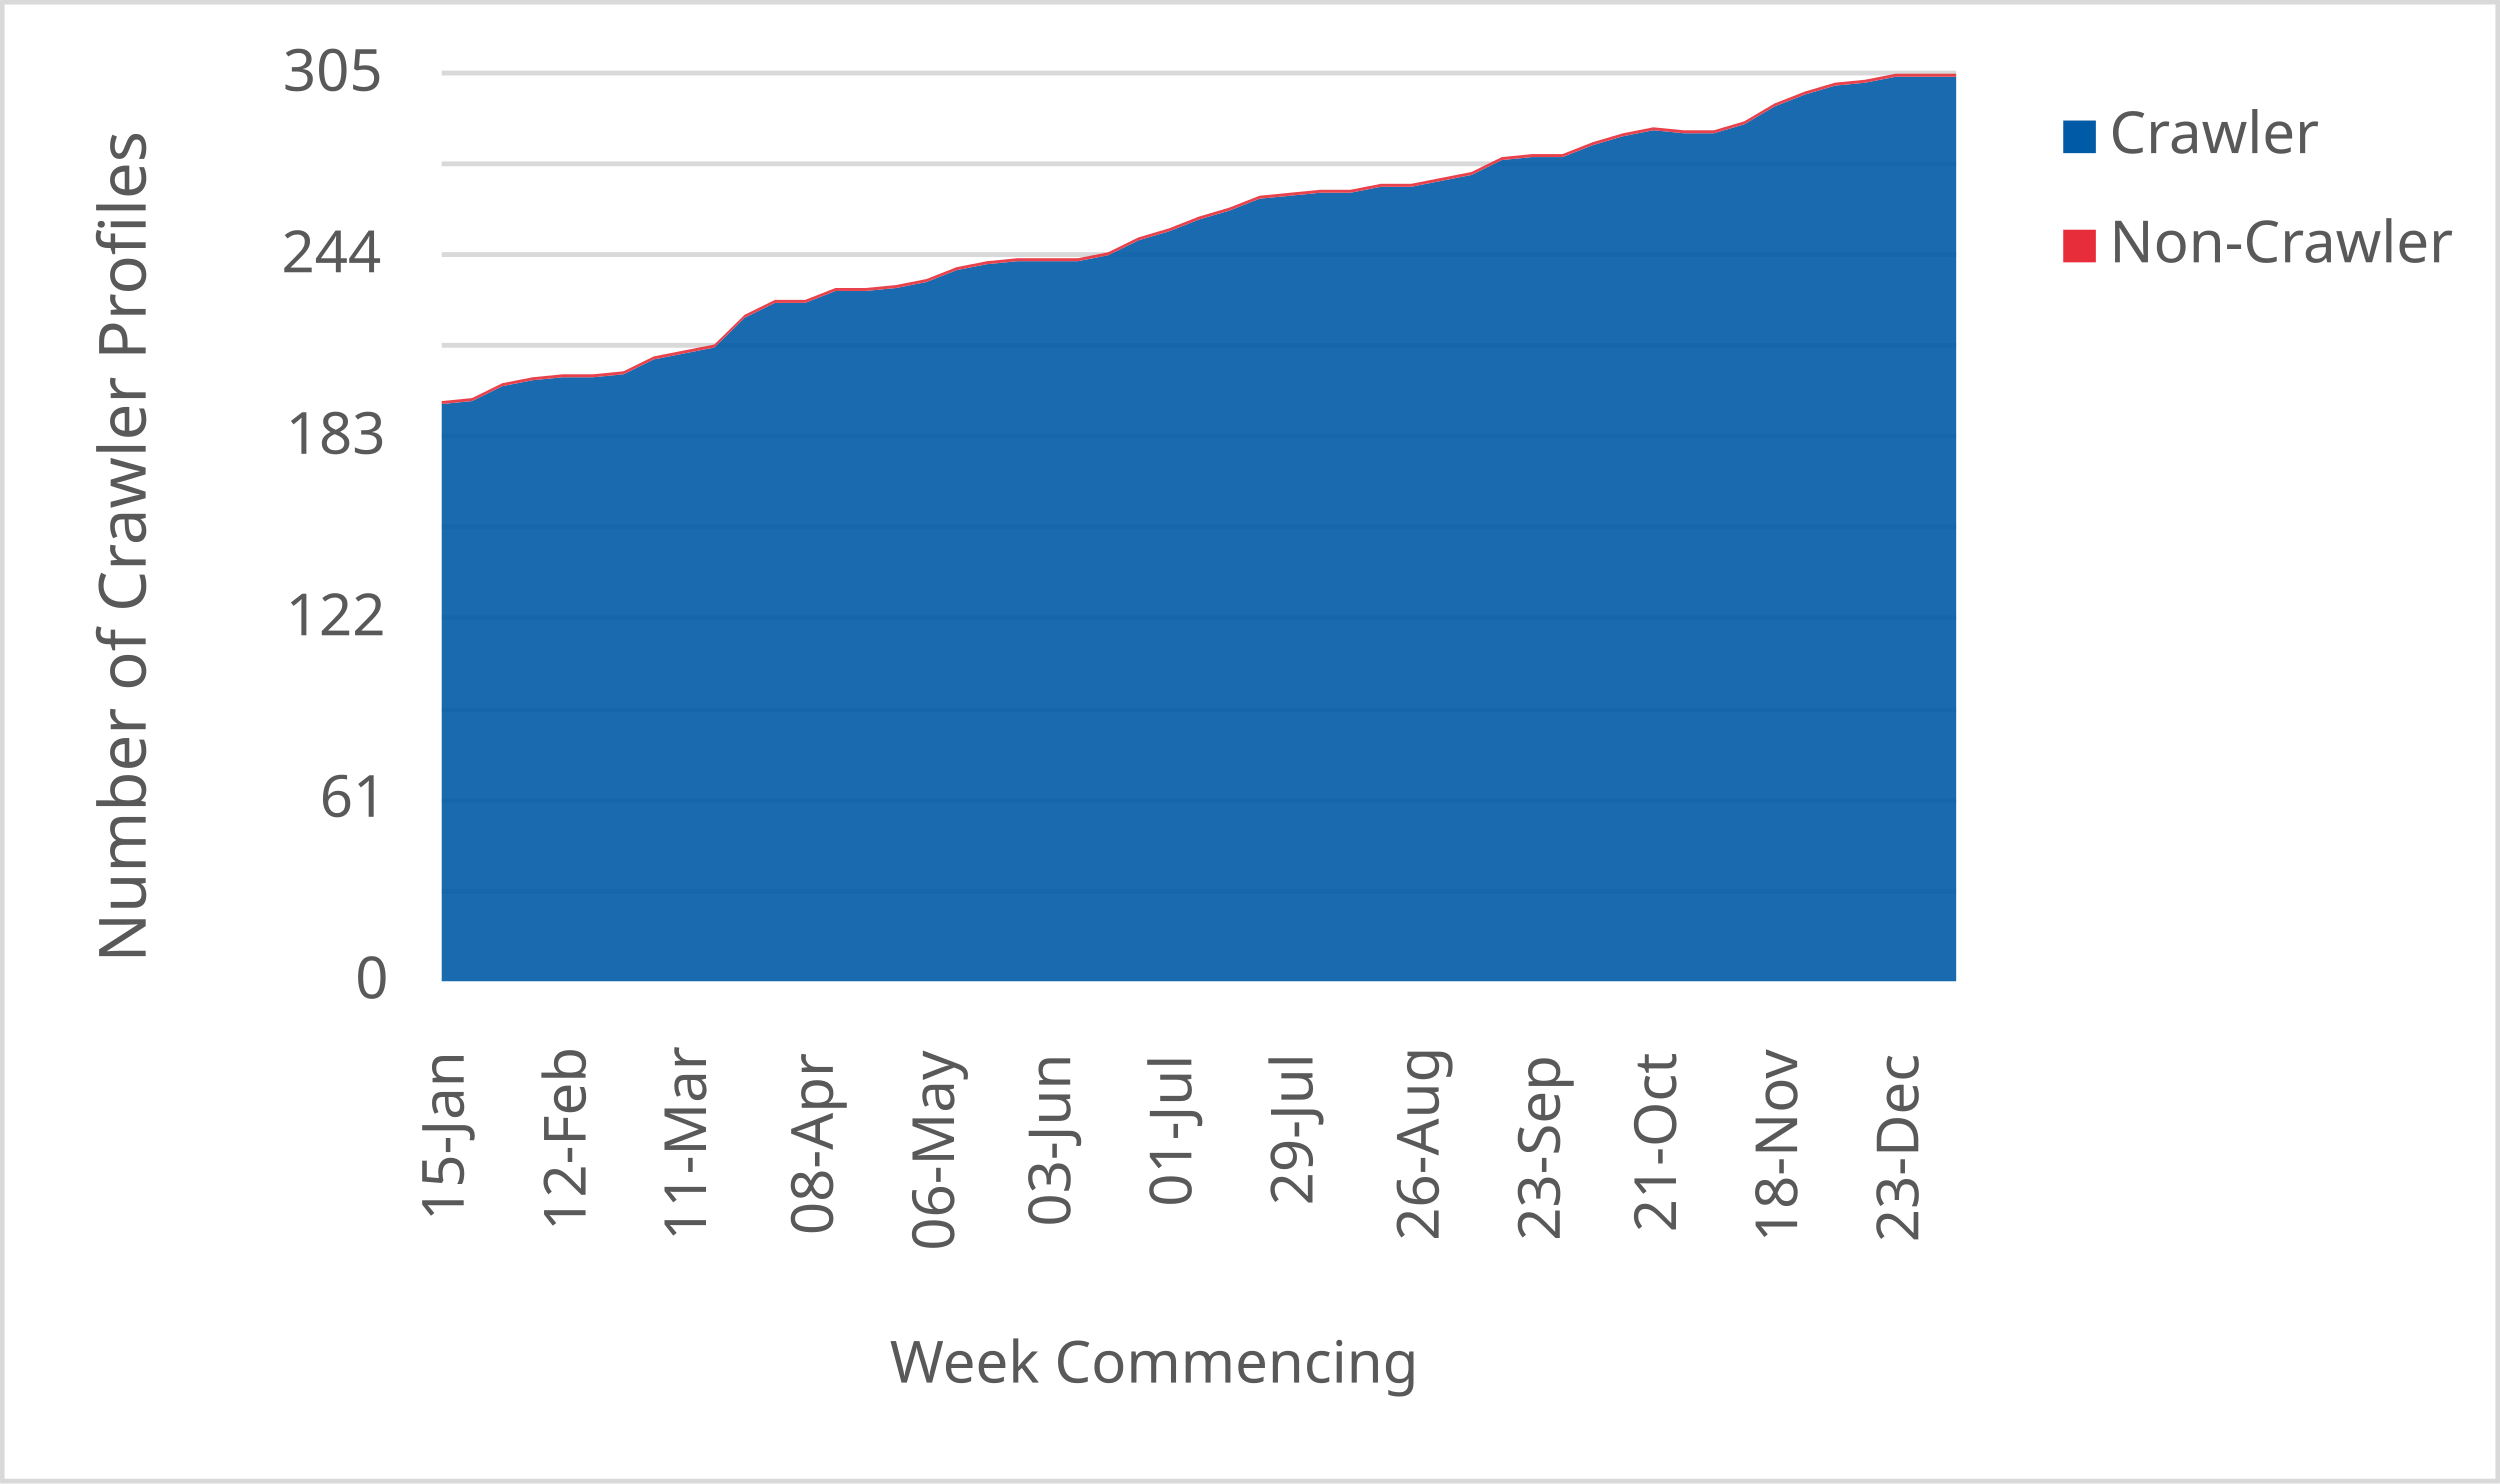
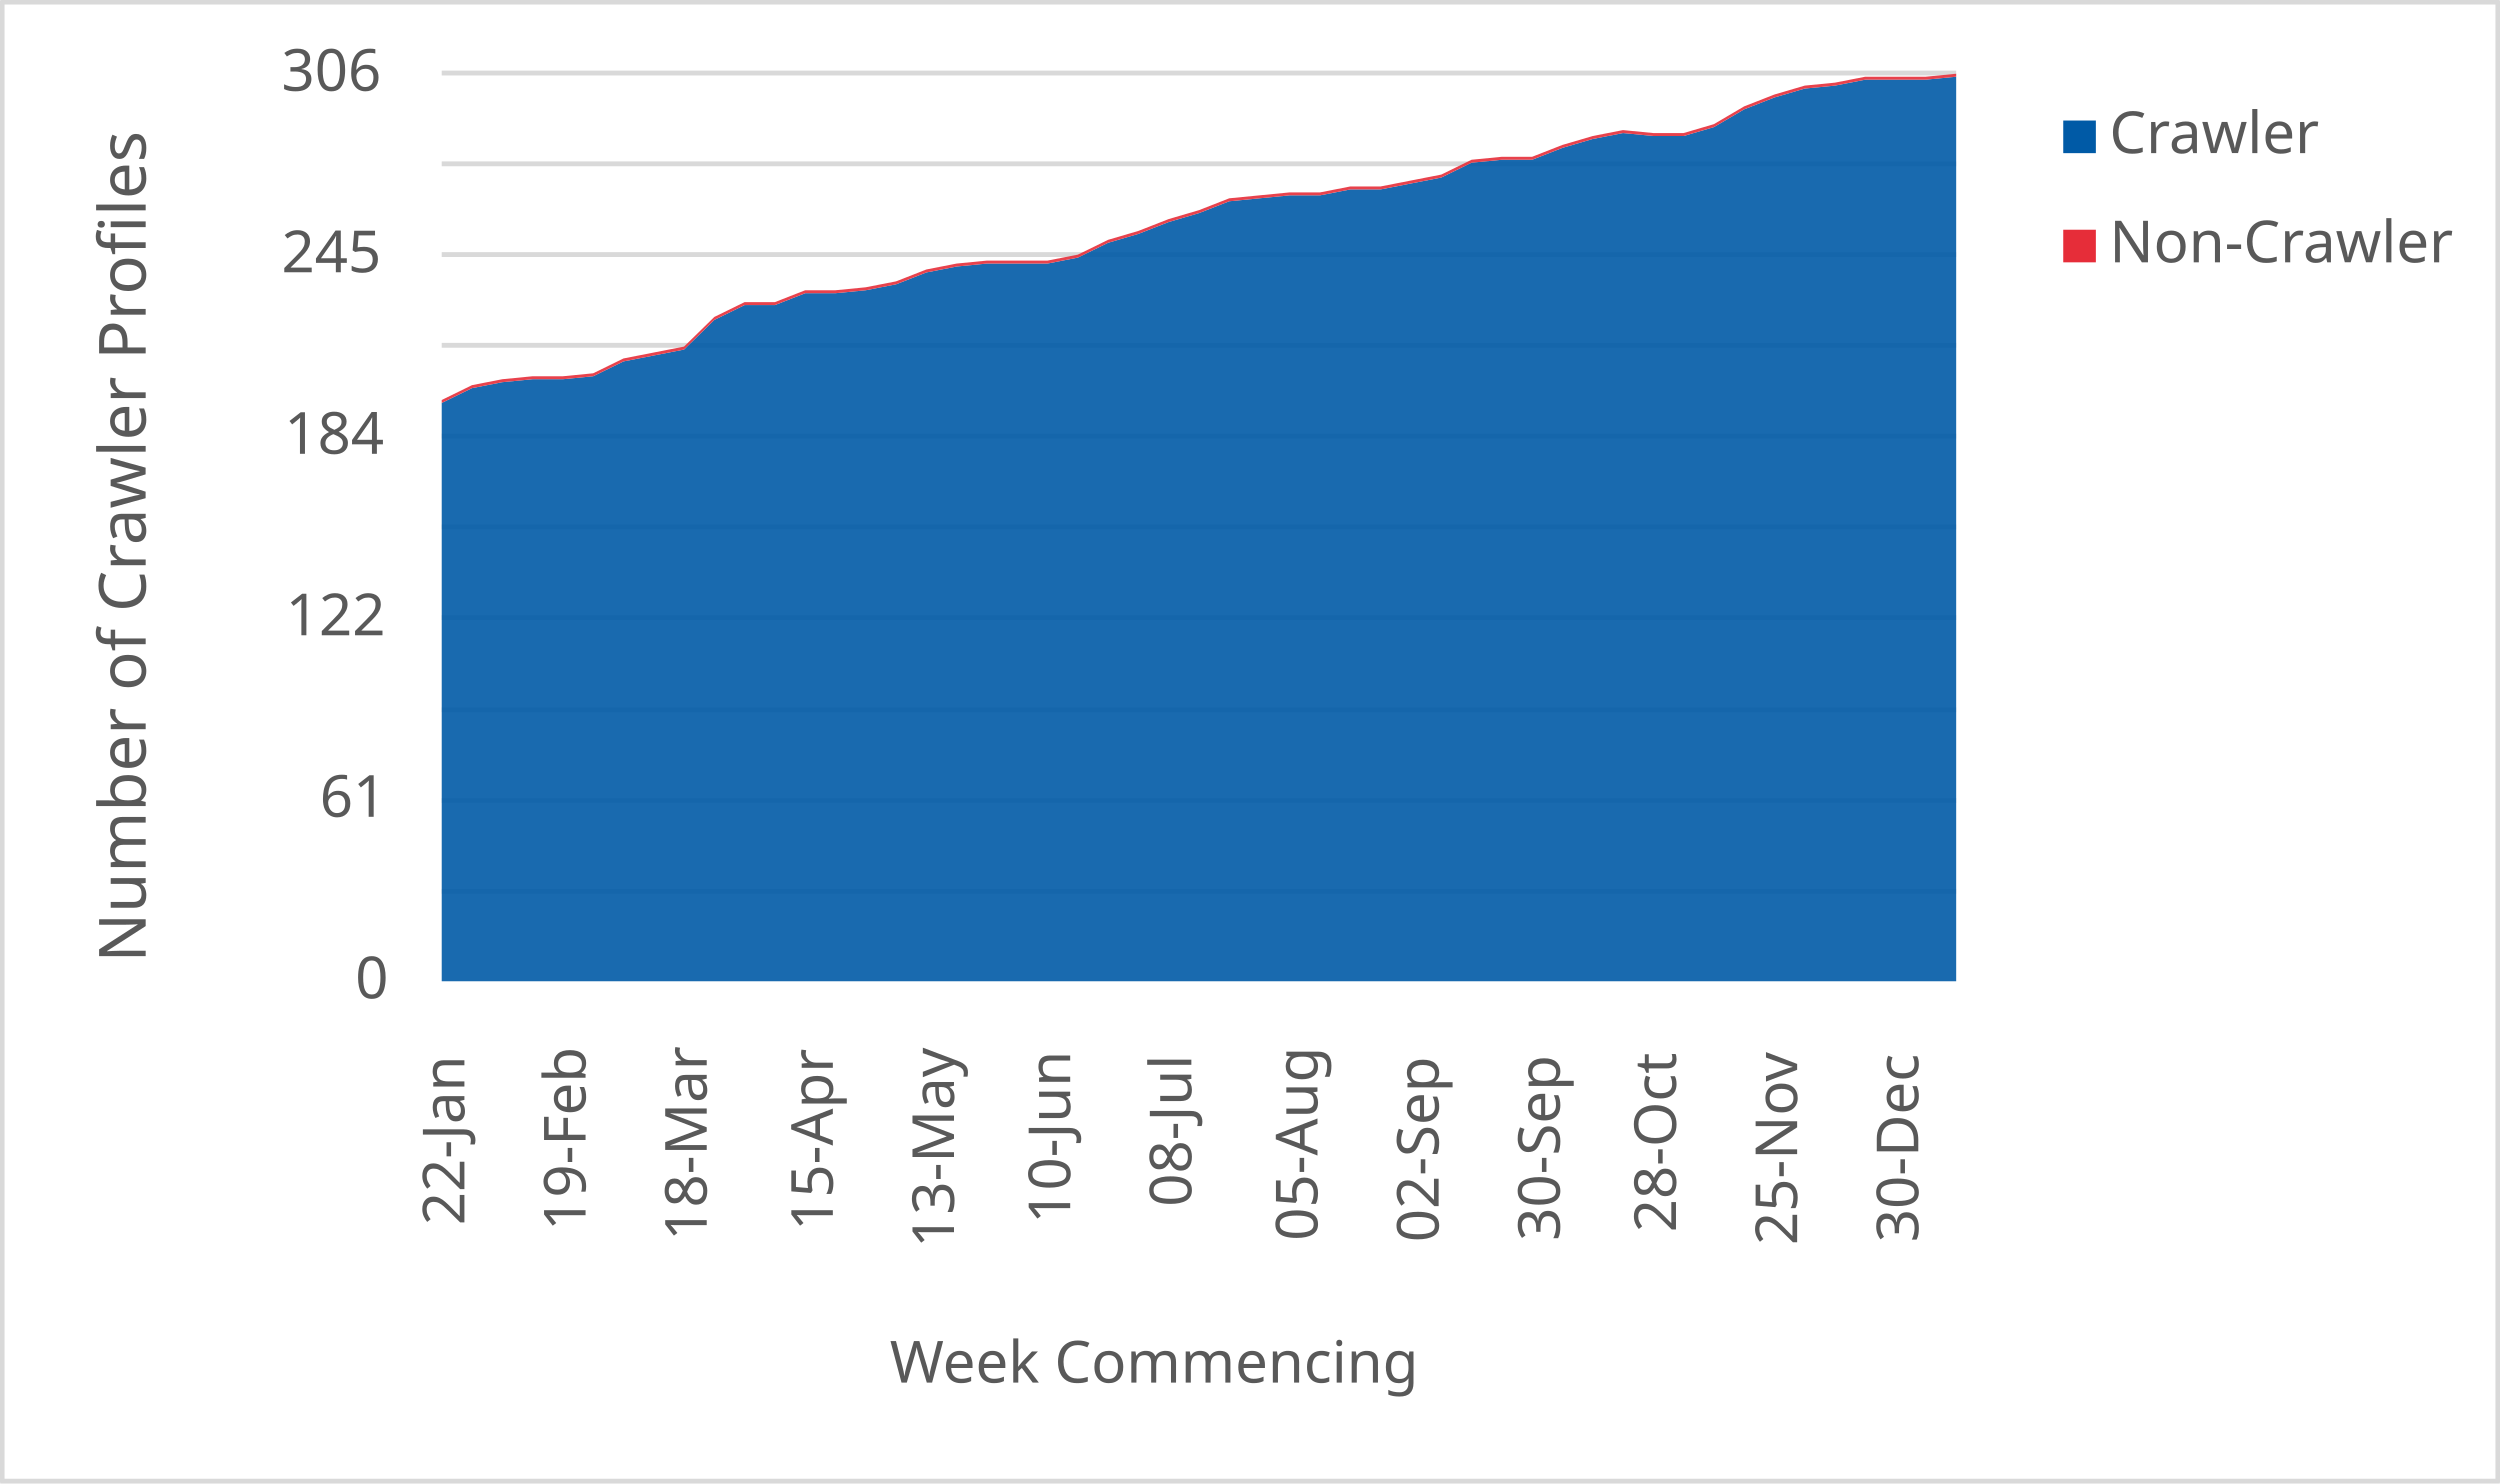
<svg xmlns="http://www.w3.org/2000/svg" width="1763" height="1046" xml:space="preserve" overflow="hidden">
  <defs>
    <clipPath id="clip0">
      <rect x="2917" y="346" width="1763" height="1046" />
    </clipPath>
  </defs>
  <g clip-path="url(#clip0)" transform="translate(-2917 -346)">
    <rect x="2918" y="347" width="1760" height="1043" fill="#FFFFFF" />
    <g>
      <path d="    M3228.5 974.532 4296.5 974.532    M3228.5 910.53 4296.5 910.53    M3228.5 846.528 4296.5 846.528    M3228.5 781.526 4296.5 781.526    M3228.5 717.524 4296.5 717.524    M3228.5 653.522 4296.5 653.522    M3228.5 589.52 4296.5 589.52    M3228.5 525.517 4296.5 525.517    M3228.5 461.515 4296.5 461.515    M3228.5 397.5 4296.5 397.5" stroke="#D9D9D9" stroke-width="3.438" stroke-linejoin="round" stroke-miterlimit="10" fill="none" />
    </g>
    <g>
      <path d="M 1038.5 4296.5 1038.5" stroke="#D9D9D9" stroke-width="3.438" stroke-linejoin="round" stroke-miterlimit="10" fill="none" fill-rule="evenodd" />
    </g>
    <g>
-       <text fill="#595959" font-family="Verdana,sans-serif" font-weight="400" font-size="41" transform="matrix(6.12323e-17 -1 1 6.12323e-17 3244 1207)">15-Jan</text>
+       <text fill="#595959" font-family="Verdana,sans-serif" font-weight="400" font-size="41" transform="matrix(6.12323e-17 -1 1 6.12323e-17 3244.5 1210)">22-Jan</text>
    </g>
    <g>
-       <text fill="#595959" font-family="Verdana,sans-serif" font-weight="400" font-size="41" transform="matrix(6.12323e-17 -1 1 6.12323e-17 3329.94 1214)">12-Feb</text>
+       <text fill="#595959" font-family="Verdana,sans-serif" font-weight="400" font-size="41" transform="matrix(6.12323e-17 -1 1 6.12323e-17 3329.94 1214)">19-Feb</text>
    </g>
    <g>
-       <text fill="#595959" font-family="Verdana,sans-serif" font-weight="400" font-size="41" transform="matrix(6.12323e-17 -1 1 6.12323e-17 3414.88 1221)">11-Mar</text>
+       <text fill="#595959" font-family="Verdana,sans-serif" font-weight="400" font-size="41" transform="matrix(6.12323e-17 -1 1 6.12323e-17 3415.38 1221)">18-Mar</text>
    </g>
    <g>
-       <text fill="#595959" font-family="Verdana,sans-serif" font-weight="400" font-size="41" transform="matrix(6.12323e-17 -1 1 6.12323e-17 3504.32 1217)">08-Apr</text>
+       <text fill="#595959" font-family="Verdana,sans-serif" font-weight="400" font-size="41" transform="matrix(6.12323e-17 -1 1 6.12323e-17 3504.32 1214)">15-Apr</text>
    </g>
    <g>
-       <text fill="#595959" font-family="Verdana,sans-serif" font-weight="400" font-size="41" transform="matrix(6.12323e-17 -1 1 6.12323e-17 3589.76 1228)">06-May</text>
+       <text fill="#595959" font-family="Verdana,sans-serif" font-weight="400" font-size="41" transform="matrix(6.12323e-17 -1 1 6.12323e-17 3589.76 1226)">13-May</text>
    </g>
    <g>
-       <text fill="#595959" font-family="Verdana,sans-serif" font-weight="400" font-size="41" transform="matrix(6.12323e-17 -1 1 6.12323e-17 3671.7 1211)">03-Jun</text>
+       <text fill="#595959" font-family="Verdana,sans-serif" font-weight="400" font-size="41" transform="matrix(6.12323e-17 -1 1 6.12323e-17 3671.7 1209)">10-Jun</text>
    </g>
    <g>
-       <text fill="#595959" font-family="Verdana,sans-serif" font-weight="400" font-size="41" transform="matrix(6.12323e-17 -1 1 6.12323e-17 3757.14 1197)">01-Jul</text>
+       <text fill="#595959" font-family="Verdana,sans-serif" font-weight="400" font-size="41" transform="matrix(6.12323e-17 -1 1 6.12323e-17 3757.14 1197)">08-Jul</text>
    </g>
    <g>
-       <text fill="#595959" font-family="Verdana,sans-serif" font-weight="400" font-size="41" transform="matrix(6.12323e-17 -1 1 6.12323e-17 3842.58 1196)">29-Jul</text>
+       <text fill="#595959" font-family="Verdana,sans-serif" font-weight="400" font-size="41" transform="matrix(6.12323e-17 -1 1 6.12323e-17 3846.08 1221)">05-Aug</text>
    </g>
    <g>
-       <text fill="#595959" font-family="Verdana,sans-serif" font-weight="400" font-size="41" transform="matrix(6.12323e-17 -1 1 6.12323e-17 3931.52 1221)">26-Aug</text>
+       <text fill="#595959" font-family="Verdana,sans-serif" font-weight="400" font-size="41" transform="matrix(6.12323e-17 -1 1 6.12323e-17 3931.52 1222)">02-Sep</text>
    </g>
    <g>
-       <text fill="#595959" font-family="Verdana,sans-serif" font-weight="400" font-size="41" transform="matrix(6.12323e-17 -1 1 6.12323e-17 4016.96 1221)">23-Sep</text>
+       <text fill="#595959" font-family="Verdana,sans-serif" font-weight="400" font-size="41" transform="matrix(6.12323e-17 -1 1 6.12323e-17 4016.96 1221)">30-Sep</text>
    </g>
    <g>
-       <text fill="#595959" font-family="Verdana,sans-serif" font-weight="400" font-size="41" transform="matrix(6.12323e-17 -1 1 6.12323e-17 4098.9 1215)">21-Oct</text>
+       <text fill="#595959" font-family="Verdana,sans-serif" font-weight="400" font-size="41" transform="matrix(6.12323e-17 -1 1 6.12323e-17 4098.9 1215)">28-Oct</text>
    </g>
    <g>
-       <text fill="#595959" font-family="Verdana,sans-serif" font-weight="400" font-size="41" transform="matrix(6.12323e-17 -1 1 6.12323e-17 4184.34 1222)">18-Nov</text>
+       <text fill="#595959" font-family="Verdana,sans-serif" font-weight="400" font-size="41" transform="matrix(6.12323e-17 -1 1 6.12323e-17 4184.34 1224)">25-Nov</text>
    </g>
    <g>
-       <text fill="#595959" font-family="Verdana,sans-serif" font-weight="400" font-size="41" transform="matrix(6.12323e-17 -1 1 6.12323e-17 4269.78 1222)">23-Dec</text>
+       <text fill="#595959" font-family="Verdana,sans-serif" font-weight="400" font-size="41" transform="matrix(6.12323e-17 -1 1 6.12323e-17 4269.78 1222)">30-Dec</text>
    </g>
    <g>
      <text fill="#595959" font-family="Verdana,sans-serif" font-weight="400" font-size="41" transform="matrix(1 0 0 1 3167.5 1050)">0</text>
    </g>
    <g>
      <text fill="#595959" font-family="Verdana,sans-serif" font-weight="400" font-size="41" transform="matrix(1 0 0 1 3142.5 922)">61</text>
    </g>
    <g>
      <text fill="#595959" font-family="Verdana,sans-serif" font-weight="400" font-size="41" transform="matrix(1 0 0 1 3118.5 794)">122</text>
    </g>
    <g>
-       <text fill="#595959" font-family="Verdana,sans-serif" font-weight="400" font-size="41" transform="matrix(1 0 0 1 3118.5 666)">183</text>
+       <text fill="#595959" font-family="Verdana,sans-serif" font-weight="400" font-size="41" transform="matrix(1 0 0 1 3117.5 666)">184</text>
    </g>
    <g>
-       <text fill="#595959" font-family="Verdana,sans-serif" font-weight="400" font-size="41" transform="matrix(1 0 0 1 3115.5 538)">244</text>
+       <text fill="#595959" font-family="Verdana,sans-serif" font-weight="400" font-size="41" transform="matrix(1 0 0 1 3115.5 538)">245</text>
    </g>
    <g>
-       <text fill="#595959" font-family="Verdana,sans-serif" font-weight="400" font-size="41" transform="matrix(1 0 0 1 3116.5 410)">305</text>
+       <text fill="#595959" font-family="Verdana,sans-serif" font-weight="400" font-size="41" transform="matrix(1 0 0 1 3115.5 410)">306</text>
    </g>
    <g>
      <text fill="#595959" font-family="Verdana,sans-serif" font-weight="400" font-size="41" transform="matrix(1 0 0 1 3544.5 1321)">Week Commencing</text>
    </g>
    <g>
      <text fill="#595959" font-family="Verdana,sans-serif" font-weight="400" font-size="46" transform="matrix(6.12323e-17 -1 1 6.12323e-17 3019.73 1024.75)">Number of Crawler Profiles</text>
    </g>
    <rect x="2918.5" y="347.5" width="1760" height="1043" stroke="#D9D9D9" stroke-width="3.438" stroke-linejoin="round" stroke-miterlimit="10" fill="none" />
    <g>
-       <path d="M3228.5 1038 3249.86 1038 3271.22 1038 3292.58 1038 3313.94 1038 3335.3 1038 3356.66 1038 3378.02 1038 3399.38 1038 3420.74 1038 3442.1 1038 3463.46 1038 3484.82 1038 3506.18 1038 3527.54 1038 3548.9 1038 3570.26 1038 3591.62 1038 3612.98 1038 3634.34 1038 3655.7 1038 3677.06 1038 3698.42 1038 3719.78 1038 3741.14 1038 3762.5 1038 3783.86 1038 3805.22 1038 3826.58 1038 3847.94 1038 3869.3 1038 3890.66 1038 3912.02 1038 3933.38 1038 3954.74 1038 3976.1 1038 3997.46 1038 4018.82 1038 4040.18 1038 4061.54 1038 4082.9 1038 4104.26 1038 4125.62 1038 4146.98 1038 4168.34 1038 4189.7 1038 4211.06 1038 4232.42 1038 4253.78 1038 4275.14 1038 4296.5 1038 4296.5 400.098 4275.14 400.098 4253.78 400.098 4232.42 404.295 4211.06 406.393 4189.7 412.689 4168.34 421.082 4146.98 433.672 4125.62 439.967 4104.26 439.967 4082.9 437.869 4061.54 442.066 4040.18 448.361 4018.82 456.754 3997.46 456.754 3976.1 458.852 3954.74 469.344 3933.38 473.541 3912.02 477.738 3890.66 477.738 3869.3 481.934 3847.94 481.934 3826.58 484.033 3805.22 486.131 3783.86 494.525 3762.5 500.82 3741.14 509.213 3719.78 515.508 3698.42 526 3677.06 530.197 3655.7 530.197 3634.34 530.197 3612.98 532.295 3591.62 536.492 3570.26 544.885 3548.9 549.082 3527.54 551.18 3506.18 551.18 3484.82 559.574 3463.46 559.574 3442.1 570.066 3420.74 591.049 3399.38 595.246 3378.02 599.443 3356.66 609.934 3335.3 612.033 3313.94 612.033 3292.58 614.131 3271.22 618.328 3249.86 628.82 3228.5 630.918 3228.5 1038Z" fill="#005aa6" opacity="0.9" />
+       <path d="M3228.5 1038 3249.86 1038 3271.22 1038 3292.58 1038 3313.94 1038 3335.3 1038 3356.66 1038 3378.02 1038 3399.38 1038 3420.74 1038 3442.1 1038 3463.46 1038 3484.82 1038 3506.18 1038 3527.54 1038 3548.9 1038 3570.26 1038 3591.62 1038 3612.98 1038 3634.34 1038 3655.7 1038 3677.06 1038 3698.42 1038 3719.78 1038 3741.14 1038 3762.5 1038 3783.86 1038 3805.22 1038 3826.58 1038 3847.94 1038 3869.3 1038 3890.66 1038 3912.02 1038 3933.38 1038 3954.74 1038 3976.1 1038 3997.46 1038 4018.82 1038 4040.18 1038 4061.54 1038 4082.9 1038 4104.26 1038 4125.62 1038 4146.98 1038 4168.34 1038 4189.7 1038 4211.06 1038 4232.42 1038 4253.78 1038 4275.14 1038 4296.5 1038 4296.5 400.092 4275.14 402.183 4253.78 402.183 4232.42 402.183 4211.06 406.366 4189.7 408.458 4168.34 414.732 4146.98 423.098 4125.62 435.647 4104.26 441.922 4082.9 441.922 4061.54 439.83 4040.18 444.013 4018.82 450.288 3997.46 458.654 3976.1 458.654 3954.74 460.745 3933.38 471.203 3912.02 475.386 3890.66 479.569 3869.3 479.569 3847.94 483.752 3826.58 483.752 3805.22 485.843 3783.86 487.935 3762.5 496.301 3741.14 502.575 3719.78 510.941 3698.42 517.216 3677.06 527.673 3655.7 531.856 3634.34 531.856 3612.98 531.856 3591.62 533.948 3570.26 538.131 3548.9 546.497 3527.54 550.68 3506.18 552.771 3484.82 552.771 3463.46 561.137 3442.1 561.137 3420.74 571.595 3399.38 592.51 3378.02 596.693 3356.66 600.876 3335.3 611.333 3313.94 613.425 3292.58 613.425 3271.22 615.516 3249.86 619.699 3228.5 630.157 3228.5 1038Z" fill="#005aa6" opacity="0.9" />
    </g>
    <g>
-       <path d="M3228.5 630.918 3249.86 628.82 3271.22 618.328 3292.58 614.131 3313.94 612.033 3335.3 612.033 3356.66 609.934 3378.02 599.443 3399.38 595.246 3420.74 591.049 3442.1 570.066 3463.46 559.574 3484.82 559.574 3506.18 551.18 3527.54 551.18 3548.9 549.082 3570.26 544.885 3591.62 536.492 3612.98 532.295 3634.34 530.197 3655.7 530.197 3677.06 530.197 3698.42 526 3719.78 515.508 3741.14 509.213 3762.5 500.82 3783.86 494.525 3805.22 486.131 3826.58 484.033 3847.94 481.934 3869.3 481.934 3890.66 477.738 3912.02 477.738 3933.38 473.541 3954.74 469.344 3976.1 458.852 3997.46 456.754 4018.82 456.754 4040.18 448.361 4061.54 442.066 4082.9 437.869 4104.26 439.967 4125.62 439.967 4146.98 433.672 4168.34 421.082 4189.7 412.689 4211.06 406.393 4232.42 404.295 4253.78 400.098 4275.14 400.098 4296.5 400.098 4296.5 398 4275.14 398 4253.78 398 4232.42 402.197 4211.06 404.295 4189.7 410.59 4168.34 418.984 4146.98 431.574 4125.62 437.869 4104.26 437.869 4082.9 435.77 4061.54 439.967 4040.18 446.262 4018.82 454.656 3997.46 454.656 3976.1 456.754 3954.74 467.246 3933.38 471.443 3912.02 475.639 3890.66 475.639 3869.3 479.836 3847.94 479.836 3826.58 481.934 3805.22 484.033 3783.86 492.426 3762.5 498.721 3741.14 507.115 3719.78 513.41 3698.42 523.902 3677.06 528.098 3655.7 528.098 3634.34 528.098 3612.98 530.197 3591.62 534.393 3570.26 542.787 3548.9 546.984 3527.54 549.082 3506.18 549.082 3484.82 557.475 3463.46 557.475 3442.1 567.967 3420.74 588.951 3399.38 593.148 3378.02 597.344 3356.66 607.836 3335.3 609.934 3313.94 609.934 3292.58 612.033 3271.22 616.23 3249.86 626.721 3228.5 628.82 3228.5 630.918Z" fill="#e62d39" opacity="0.9" />
+       <path d="M3228.5 630.157 3249.86 619.699 3271.22 615.516 3292.58 613.425 3313.94 613.425 3335.3 611.333 3356.66 600.876 3378.02 596.693 3399.38 592.51 3420.74 571.595 3442.1 561.137 3463.46 561.137 3484.82 552.771 3506.18 552.771 3527.54 550.68 3548.9 546.497 3570.26 538.131 3591.62 533.948 3612.98 531.856 3634.34 531.856 3655.7 531.856 3677.06 527.673 3698.42 517.216 3719.78 510.941 3741.14 502.575 3762.5 496.301 3783.86 487.935 3805.22 485.843 3826.58 483.752 3847.94 483.752 3869.3 479.569 3890.66 479.569 3912.02 475.386 3933.38 471.203 3954.74 460.745 3976.1 458.654 3997.46 458.654 4018.82 450.288 4040.18 444.013 4061.54 439.83 4082.9 441.922 4104.26 441.922 4125.62 435.647 4146.98 423.098 4168.34 414.732 4189.7 408.458 4211.06 406.366 4232.42 402.183 4253.78 402.183 4275.14 402.183 4296.5 400.092 4296.5 398 4275.14 400.092 4253.78 400.092 4232.42 400.092 4211.06 404.275 4189.7 406.366 4168.34 412.641 4146.98 421.007 4125.62 433.556 4104.26 439.83 4082.9 439.83 4061.54 437.739 4040.18 441.922 4018.82 448.196 3997.46 456.562 3976.1 456.562 3954.74 458.654 3933.38 469.111 3912.02 473.294 3890.66 477.477 3869.3 477.477 3847.94 481.66 3826.58 481.66 3805.22 483.752 3783.86 485.843 3762.5 494.209 3741.14 500.484 3719.78 508.85 3698.42 515.124 3677.06 525.582 3655.7 529.765 3634.34 529.765 3612.98 529.765 3591.62 531.856 3570.26 536.039 3548.9 544.405 3527.54 548.588 3506.18 550.68 3484.82 550.68 3463.46 559.046 3442.1 559.046 3420.74 569.503 3399.38 590.418 3378.02 594.601 3356.66 598.784 3335.3 609.242 3313.94 611.333 3292.58 611.333 3271.22 613.425 3249.86 617.608 3228.5 628.065 3228.5 630.157Z" fill="#e62d39" opacity="0.9" />
    </g>
    <g>
      <rect x="4372" y="431" width="23" height="23" fill="#005aa6" />
    </g>
    <g>
      <text fill="#595959" font-family="Verdana,sans-serif" font-weight="400" font-size="41" transform="matrix(1 0 0 1 4404.56 454)">Crawler</text>
    </g>
    <g>
      <rect x="4372" y="508" width="23" height="23" fill="#e62d39" />
    </g>
    <g>
      <text fill="#595959" font-family="Verdana,sans-serif" font-weight="400" font-size="41" transform="matrix(1 0 0 1 4404.56 531)">Non-Crawler</text>
    </g>
  </g>
</svg>
